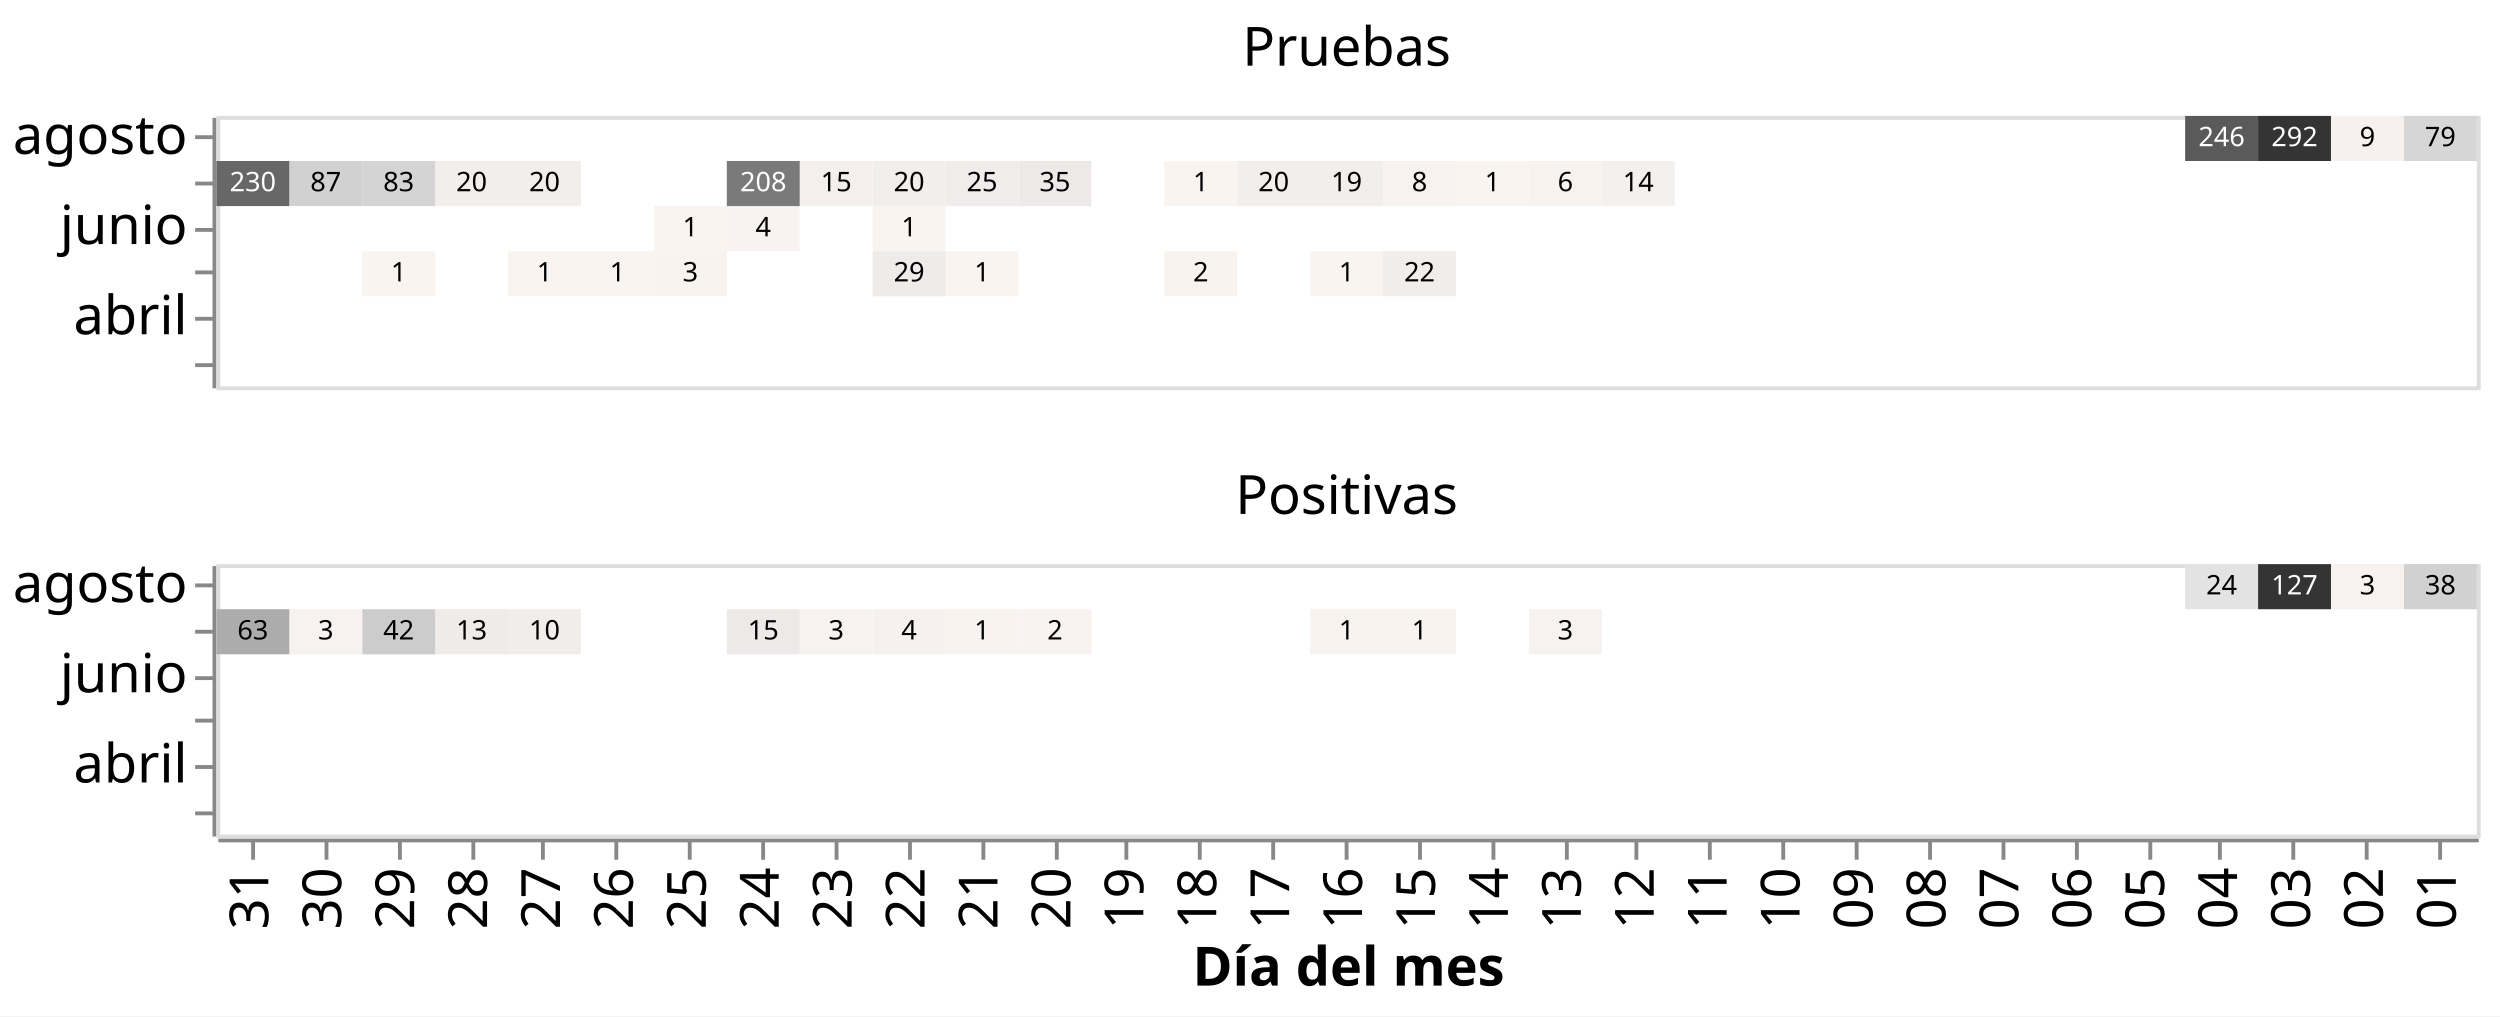
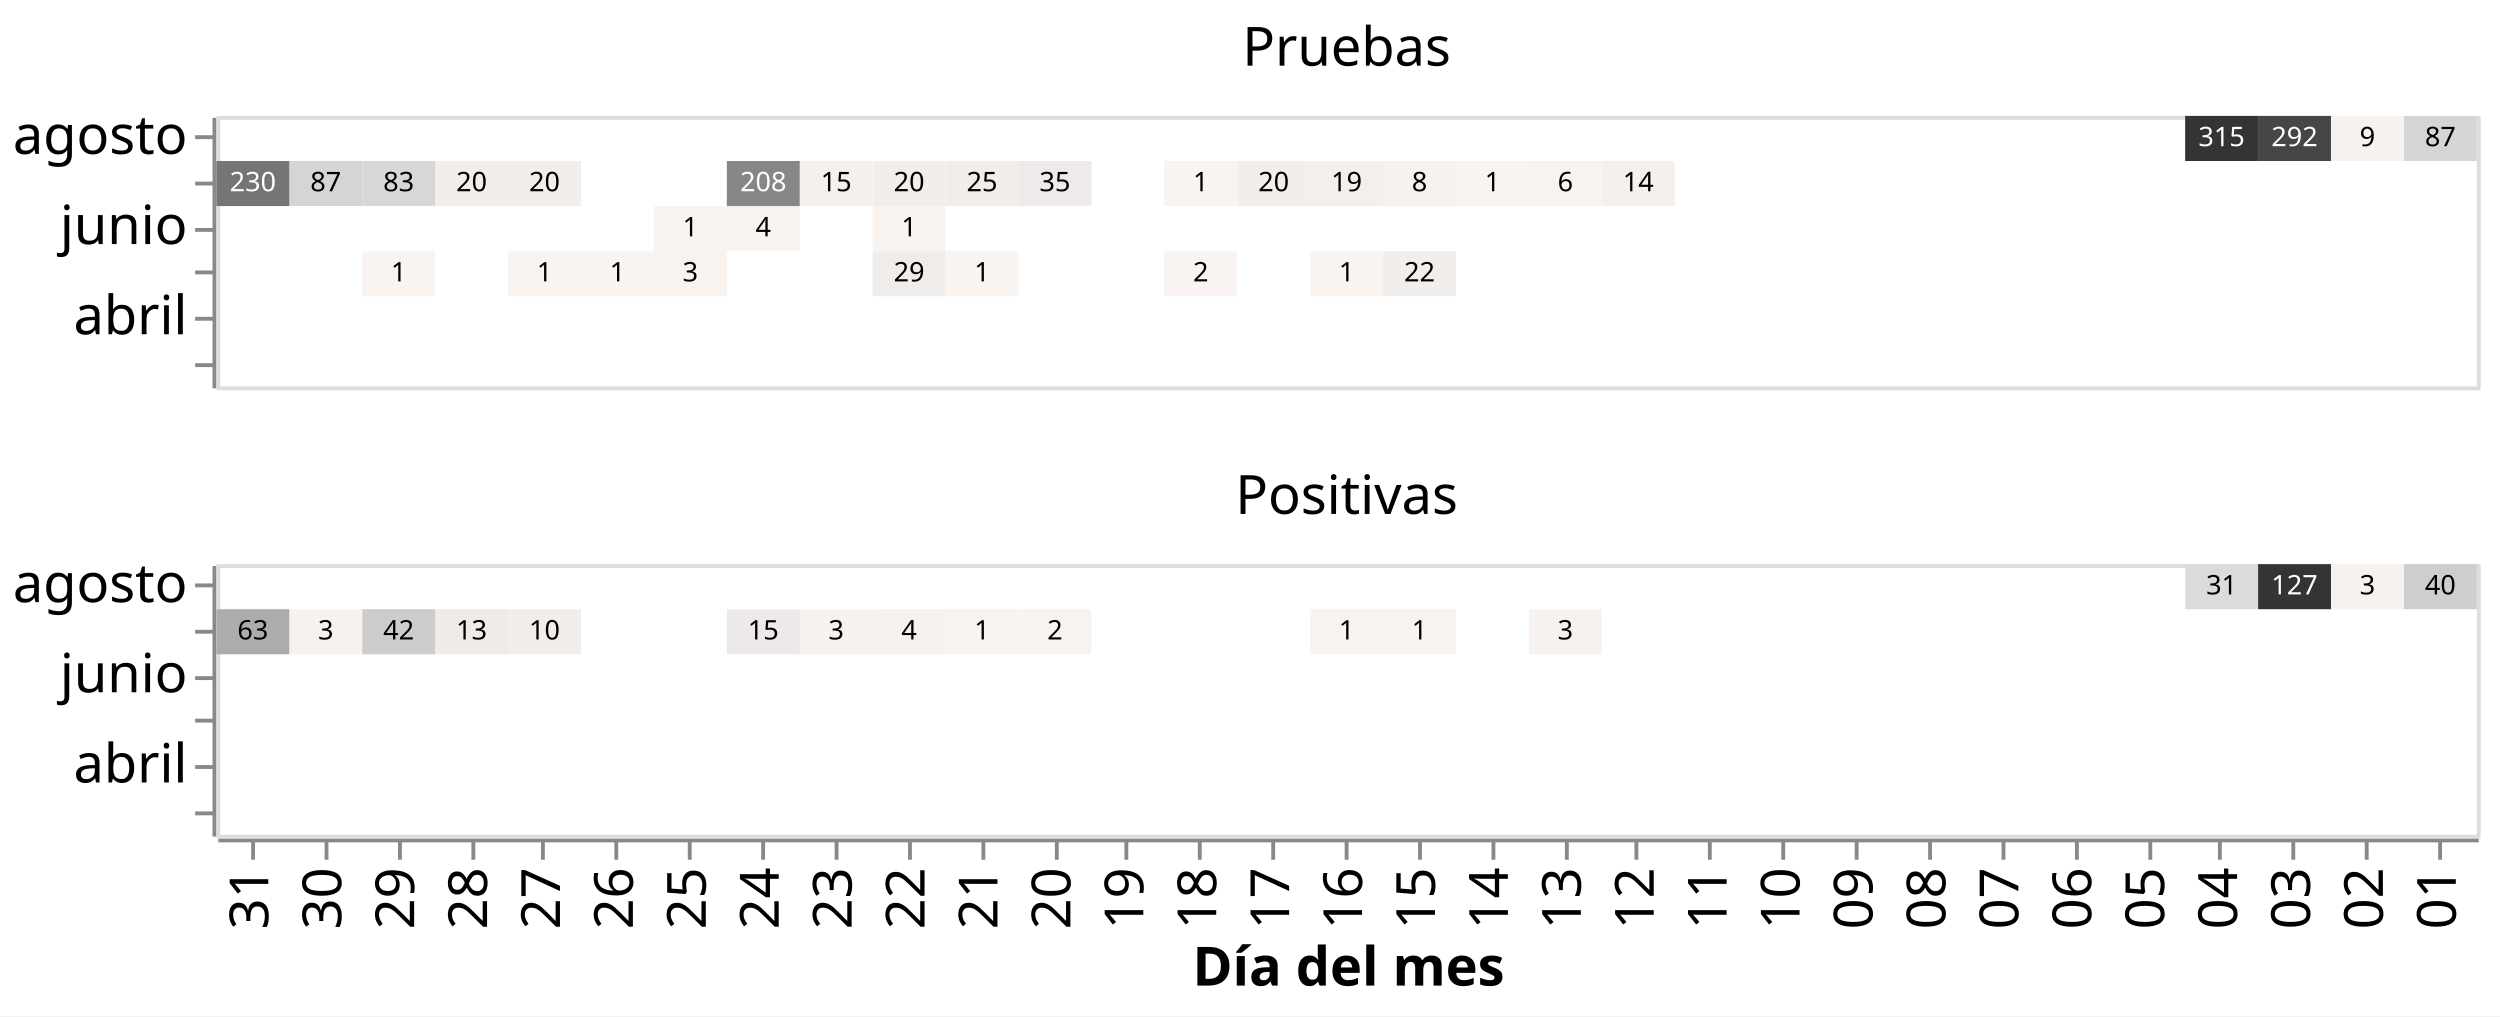
<svg xmlns="http://www.w3.org/2000/svg" class="marks" width="647" height="263" viewBox="0 0 647 263" version="1.1">
  <rect width="647" height="263" style="fill: white;" />
  <g transform="translate(56,30)">
    <g class="mark-group role-frame root">
      <g transform="translate(0,0)">
        <path class="background" d="M0,0h0v0h0Z" style="fill: none;" />
        <g>
          <g class="mark-group role-row-header row_header">
            <g transform="translate(-1,0)">
              <path class="background" d="M0,0h0v70h0Z" style="fill: none;" />
              <g>
                <g class="mark-group role-axis">
                  <g transform="translate(0.5,0.5)">
                    <path class="background" d="M0,0h0v0h0Z" style="pointer-events: none; fill: none;" />
                    <g>
                      <g class="mark-rule role-axis-tick" style="pointer-events: none;">
                        <line transform="translate(0,5)" x2="-5" y2="0" style="fill: none; stroke: #888; stroke-width: 1; opacity: 1;" />
                        <line transform="translate(0,17)" x2="-5" y2="0" style="fill: none; stroke: #888; stroke-width: 1; opacity: 1;" />
                        <line transform="translate(0,29)" x2="-5" y2="0" style="fill: none; stroke: #888; stroke-width: 1; opacity: 1;" />
                        <line transform="translate(0,40)" x2="-5" y2="0" style="fill: none; stroke: #888; stroke-width: 1; opacity: 1;" />
                        <line transform="translate(0,52)" x2="-5" y2="0" style="fill: none; stroke: #888; stroke-width: 1; opacity: 1;" />
                        <line transform="translate(0,64)" x2="-5" y2="0" style="fill: none; stroke: #888; stroke-width: 1; opacity: 1;" />
                      </g>
                      <g class="mark-text role-axis-label" style="pointer-events: none;">
                        <text text-anchor="end" transform="translate(-7,9.333333)" style="font-family: sans-serif; font-size: 14px; fill: #000; opacity: 1;">agosto</text>
                        <text text-anchor="end" transform="translate(-7,21)" style="font-family: sans-serif; font-size: 14px; fill: #000; opacity: 0;">julio</text>
                        <text text-anchor="end" transform="translate(-7,32.66667)" style="font-family: sans-serif; font-size: 14px; fill: #000; opacity: 1;">junio</text>
                        <text text-anchor="end" transform="translate(-7,44.33333)" style="font-family: sans-serif; font-size: 14px; fill: #000; opacity: 0;">mayo</text>
                        <text text-anchor="end" transform="translate(-7,56)" style="font-family: sans-serif; font-size: 14px; fill: #000; opacity: 1;">abril</text>
                        <text text-anchor="end" transform="translate(-7,67.66667)" style="font-family: sans-serif; font-size: 14px; fill: #000; opacity: 0;">marzo</text>
                      </g>
                      <g class="mark-rule role-axis-domain" style="pointer-events: none;">
                        <line transform="translate(0,0)" x2="0" y2="70" style="fill: none; stroke: #888; stroke-width: 1; opacity: 1;" />
                      </g>
                    </g>
                    <path class="foreground" d="" style="pointer-events: none; display: none; fill: none;" />
                  </g>
                </g>
              </g>
              <path class="foreground" d="" style="display: none; fill: none;" />
            </g>
            <g transform="translate(-1,116)">
              <path class="background" d="M0,0h0v70h0Z" style="fill: none;" />
              <g>
                <g class="mark-group role-axis">
                  <g transform="translate(0.5,0.5)">
                    <path class="background" d="M0,0h0v0h0Z" style="pointer-events: none; fill: none;" />
                    <g>
                      <g class="mark-rule role-axis-tick" style="pointer-events: none;">
                        <line transform="translate(0,5)" x2="-5" y2="0" style="fill: none; stroke: #888; stroke-width: 1; opacity: 1;" />
                        <line transform="translate(0,17)" x2="-5" y2="0" style="fill: none; stroke: #888; stroke-width: 1; opacity: 1;" />
                        <line transform="translate(0,29)" x2="-5" y2="0" style="fill: none; stroke: #888; stroke-width: 1; opacity: 1;" />
                        <line transform="translate(0,40)" x2="-5" y2="0" style="fill: none; stroke: #888; stroke-width: 1; opacity: 1;" />
                        <line transform="translate(0,52)" x2="-5" y2="0" style="fill: none; stroke: #888; stroke-width: 1; opacity: 1;" />
                        <line transform="translate(0,64)" x2="-5" y2="0" style="fill: none; stroke: #888; stroke-width: 1; opacity: 1;" />
                      </g>
                      <g class="mark-text role-axis-label" style="pointer-events: none;">
                        <text text-anchor="end" transform="translate(-7,9.333333)" style="font-family: sans-serif; font-size: 14px; fill: #000; opacity: 1;">agosto</text>
                        <text text-anchor="end" transform="translate(-7,21)" style="font-family: sans-serif; font-size: 14px; fill: #000; opacity: 0;">julio</text>
                        <text text-anchor="end" transform="translate(-7,32.66667)" style="font-family: sans-serif; font-size: 14px; fill: #000; opacity: 1;">junio</text>
                        <text text-anchor="end" transform="translate(-7,44.33333)" style="font-family: sans-serif; font-size: 14px; fill: #000; opacity: 0;">mayo</text>
                        <text text-anchor="end" transform="translate(-7,56)" style="font-family: sans-serif; font-size: 14px; fill: #000; opacity: 1;">abril</text>
                        <text text-anchor="end" transform="translate(-7,67.66667)" style="font-family: sans-serif; font-size: 14px; fill: #000; opacity: 0;">marzo</text>
                      </g>
                      <g class="mark-rule role-axis-domain" style="pointer-events: none;">
                        <line transform="translate(0,0)" x2="0" y2="70" style="fill: none; stroke: #888; stroke-width: 1; opacity: 1;" />
                      </g>
                    </g>
                    <path class="foreground" d="" style="pointer-events: none; display: none; fill: none;" />
                  </g>
                </g>
              </g>
              <path class="foreground" d="" style="display: none; fill: none;" />
            </g>
          </g>
          <g class="mark-group role-column-footer column_footer">
            <g transform="translate(0,187)">
              <path class="background" d="M0,0h585v0h-585Z" style="fill: none;" />
              <g>
                <g class="mark-group role-axis">
                  <g transform="translate(0.5,0.5)">
                    <path class="background" d="M0,0h0v0h0Z" style="pointer-events: none; fill: none;" />
                    <g>
                      <g class="mark-rule role-axis-tick" style="pointer-events: none;">
                        <line transform="translate(9,0)" x2="0" y2="5" style="fill: none; stroke: #888; stroke-width: 1; opacity: 1;" />
                        <line transform="translate(28,0)" x2="0" y2="5" style="fill: none; stroke: #888; stroke-width: 1; opacity: 1;" />
                        <line transform="translate(47,0)" x2="0" y2="5" style="fill: none; stroke: #888; stroke-width: 1; opacity: 1;" />
                        <line transform="translate(66,0)" x2="0" y2="5" style="fill: none; stroke: #888; stroke-width: 1; opacity: 1;" />
                        <line transform="translate(84,0)" x2="0" y2="5" style="fill: none; stroke: #888; stroke-width: 1; opacity: 1;" />
                        <line transform="translate(103,0)" x2="0" y2="5" style="fill: none; stroke: #888; stroke-width: 1; opacity: 1;" />
                        <line transform="translate(122,0)" x2="0" y2="5" style="fill: none; stroke: #888; stroke-width: 1; opacity: 1;" />
                        <line transform="translate(141,0)" x2="0" y2="5" style="fill: none; stroke: #888; stroke-width: 1; opacity: 1;" />
                        <line transform="translate(160,0)" x2="0" y2="5" style="fill: none; stroke: #888; stroke-width: 1; opacity: 1;" />
                        <line transform="translate(179,0)" x2="0" y2="5" style="fill: none; stroke: #888; stroke-width: 1; opacity: 1;" />
                        <line transform="translate(198,0)" x2="0" y2="5" style="fill: none; stroke: #888; stroke-width: 1; opacity: 1;" />
                        <line transform="translate(217,0)" x2="0" y2="5" style="fill: none; stroke: #888; stroke-width: 1; opacity: 1;" />
                        <line transform="translate(235,0)" x2="0" y2="5" style="fill: none; stroke: #888; stroke-width: 1; opacity: 1;" />
                        <line transform="translate(254,0)" x2="0" y2="5" style="fill: none; stroke: #888; stroke-width: 1; opacity: 1;" />
                        <line transform="translate(273,0)" x2="0" y2="5" style="fill: none; stroke: #888; stroke-width: 1; opacity: 1;" />
                        <line transform="translate(292,0)" x2="0" y2="5" style="fill: none; stroke: #888; stroke-width: 1; opacity: 1;" />
                        <line transform="translate(311,0)" x2="0" y2="5" style="fill: none; stroke: #888; stroke-width: 1; opacity: 1;" />
                        <line transform="translate(330,0)" x2="0" y2="5" style="fill: none; stroke: #888; stroke-width: 1; opacity: 1;" />
                        <line transform="translate(349,0)" x2="0" y2="5" style="fill: none; stroke: #888; stroke-width: 1; opacity: 1;" />
                        <line transform="translate(367,0)" x2="0" y2="5" style="fill: none; stroke: #888; stroke-width: 1; opacity: 1;" />
                        <line transform="translate(386,0)" x2="0" y2="5" style="fill: none; stroke: #888; stroke-width: 1; opacity: 1;" />
                        <line transform="translate(405,0)" x2="0" y2="5" style="fill: none; stroke: #888; stroke-width: 1; opacity: 1;" />
                        <line transform="translate(424,0)" x2="0" y2="5" style="fill: none; stroke: #888; stroke-width: 1; opacity: 1;" />
                        <line transform="translate(443,0)" x2="0" y2="5" style="fill: none; stroke: #888; stroke-width: 1; opacity: 1;" />
                        <line transform="translate(462,0)" x2="0" y2="5" style="fill: none; stroke: #888; stroke-width: 1; opacity: 1;" />
                        <line transform="translate(481,0)" x2="0" y2="5" style="fill: none; stroke: #888; stroke-width: 1; opacity: 1;" />
                        <line transform="translate(500,0)" x2="0" y2="5" style="fill: none; stroke: #888; stroke-width: 1; opacity: 1;" />
                        <line transform="translate(518,0)" x2="0" y2="5" style="fill: none; stroke: #888; stroke-width: 1; opacity: 1;" />
                        <line transform="translate(537,0)" x2="0" y2="5" style="fill: none; stroke: #888; stroke-width: 1; opacity: 1;" />
                        <line transform="translate(556,0)" x2="0" y2="5" style="fill: none; stroke: #888; stroke-width: 1; opacity: 1;" />
                        <line transform="translate(575,0)" x2="0" y2="5" style="fill: none; stroke: #888; stroke-width: 1; opacity: 1;" />
                      </g>
                      <g class="mark-text role-axis-label" style="pointer-events: none;">
                        <text text-anchor="end" transform="translate(8.935484,7) rotate(270) translate(0,4)" style="font-family: sans-serif; font-size: 14px; fill: #000; opacity: 1;">31</text>
                        <text text-anchor="end" transform="translate(27.80645,7) rotate(270) translate(0,4)" style="font-family: sans-serif; font-size: 14px; fill: #000; opacity: 1;">30</text>
                        <text text-anchor="end" transform="translate(46.67742,7) rotate(270) translate(0,4)" style="font-family: sans-serif; font-size: 14px; fill: #000; opacity: 1;">29</text>
                        <text text-anchor="end" transform="translate(65.54839,7) rotate(270) translate(0,4)" style="font-family: sans-serif; font-size: 14px; fill: #000; opacity: 1;">28</text>
                        <text text-anchor="end" transform="translate(84.41935,7) rotate(270) translate(0,4)" style="font-family: sans-serif; font-size: 14px; fill: #000; opacity: 1;">27</text>
                        <text text-anchor="end" transform="translate(103.2903,7) rotate(270) translate(0,4)" style="font-family: sans-serif; font-size: 14px; fill: #000; opacity: 1;">26</text>
                        <text text-anchor="end" transform="translate(122.1613,7) rotate(270) translate(0,4)" style="font-family: sans-serif; font-size: 14px; fill: #000; opacity: 1;">25</text>
                        <text text-anchor="end" transform="translate(141.0323,7) rotate(270) translate(0,4)" style="font-family: sans-serif; font-size: 14px; fill: #000; opacity: 1;">24</text>
                        <text text-anchor="end" transform="translate(159.9032,7) rotate(270) translate(0,4)" style="font-family: sans-serif; font-size: 14px; fill: #000; opacity: 1;">23</text>
                        <text text-anchor="end" transform="translate(178.7742,7) rotate(270) translate(0,4)" style="font-family: sans-serif; font-size: 14px; fill: #000; opacity: 1;">22</text>
                        <text text-anchor="end" transform="translate(197.6452,7) rotate(270) translate(0,4)" style="font-family: sans-serif; font-size: 14px; fill: #000; opacity: 1;">21</text>
                        <text text-anchor="end" transform="translate(216.5161,7) rotate(270) translate(0,4)" style="font-family: sans-serif; font-size: 14px; fill: #000; opacity: 1;">20</text>
                        <text text-anchor="end" transform="translate(235.3871,7) rotate(270) translate(0,4)" style="font-family: sans-serif; font-size: 14px; fill: #000; opacity: 1;">19</text>
                        <text text-anchor="end" transform="translate(254.2581,7) rotate(270) translate(0,4)" style="font-family: sans-serif; font-size: 14px; fill: #000; opacity: 1;">18</text>
                        <text text-anchor="end" transform="translate(273.129,7) rotate(270) translate(0,4)" style="font-family: sans-serif; font-size: 14px; fill: #000; opacity: 1;">17</text>
                        <text text-anchor="end" transform="translate(292,7) rotate(270) translate(0,4)" style="font-family: sans-serif; font-size: 14px; fill: #000; opacity: 1;">16</text>
                        <text text-anchor="end" transform="translate(310.871,7) rotate(270) translate(0,4)" style="font-family: sans-serif; font-size: 14px; fill: #000; opacity: 1;">15</text>
                        <text text-anchor="end" transform="translate(329.7419,7) rotate(270) translate(0,4)" style="font-family: sans-serif; font-size: 14px; fill: #000; opacity: 1;">14</text>
                        <text text-anchor="end" transform="translate(348.6129,7) rotate(270) translate(0,4)" style="font-family: sans-serif; font-size: 14px; fill: #000; opacity: 1;">13</text>
                        <text text-anchor="end" transform="translate(367.4839,7) rotate(270) translate(0,4)" style="font-family: sans-serif; font-size: 14px; fill: #000; opacity: 1;">12</text>
                        <text text-anchor="end" transform="translate(386.3548,7) rotate(270) translate(0,4)" style="font-family: sans-serif; font-size: 14px; fill: #000; opacity: 1;">11</text>
                        <text text-anchor="end" transform="translate(405.2258,7) rotate(270) translate(0,4)" style="font-family: sans-serif; font-size: 14px; fill: #000; opacity: 1;">10</text>
                        <text text-anchor="end" transform="translate(424.0968,7) rotate(270) translate(0,4)" style="font-family: sans-serif; font-size: 14px; fill: #000; opacity: 1;">09</text>
                        <text text-anchor="end" transform="translate(442.9677,7) rotate(270) translate(0,4)" style="font-family: sans-serif; font-size: 14px; fill: #000; opacity: 1;">08</text>
                        <text text-anchor="end" transform="translate(461.8387,7) rotate(270) translate(0,4)" style="font-family: sans-serif; font-size: 14px; fill: #000; opacity: 1;">07</text>
                        <text text-anchor="end" transform="translate(480.7097,7) rotate(270) translate(0,4)" style="font-family: sans-serif; font-size: 14px; fill: #000; opacity: 1;">06</text>
                        <text text-anchor="end" transform="translate(499.5806,7) rotate(270) translate(0,4)" style="font-family: sans-serif; font-size: 14px; fill: #000; opacity: 1;">05</text>
                        <text text-anchor="end" transform="translate(518.4516,7) rotate(270) translate(0,4)" style="font-family: sans-serif; font-size: 14px; fill: #000; opacity: 1;">04</text>
                        <text text-anchor="end" transform="translate(537.3226,7) rotate(270) translate(0,4)" style="font-family: sans-serif; font-size: 14px; fill: #000; opacity: 1;">03</text>
                        <text text-anchor="end" transform="translate(556.1935,7) rotate(270) translate(0,4)" style="font-family: sans-serif; font-size: 14px; fill: #000; opacity: 1;">02</text>
                        <text text-anchor="end" transform="translate(575.0645,7) rotate(270) translate(0,4)" style="font-family: sans-serif; font-size: 14px; fill: #000; opacity: 1;">01</text>
                      </g>
                      <g class="mark-rule role-axis-domain" style="pointer-events: none;">
                        <line transform="translate(0,0)" x2="585" y2="0" style="fill: none; stroke: #888; stroke-width: 1; opacity: 1;" />
                      </g>
                      <g class="mark-text role-axis-title" style="pointer-events: none;">
                        <text text-anchor="middle" transform="translate(292.5,37.57227)" style="font-family: sans-serif; font-size: 14px; font-weight: bold; fill: #000; opacity: 1;">Día del mes</text>
                      </g>
                    </g>
                    <path class="foreground" d="" style="pointer-events: none; display: none; fill: none;" />
                  </g>
                </g>
              </g>
              <path class="foreground" d="" style="display: none; fill: none;" />
            </g>
          </g>
          <g class="mark-group role-scope cell">
            <g transform="translate(0,0)">
              <path class="background" d="M0.5,0.5h585v70h-585Z" style="fill: none; stroke: #ddd;" />
              <g>
                <g class="mark-rect role-mark child_layer_0_marks">
-                   <path d="M301.935,35h18.871v11.667h-18.871Z" style="fill: rgb(241, 237, 235);" />
+                   <path d="M301.935,35h18.871v11.667h-18.871Z" style="fill: rgb(242, 238, 236);" />
                  <path d="M283.065,35h18.871v11.667h-18.871Z" style="fill: rgb(250, 244, 241);" />
-                   <path d="M245.323,35h18.871v11.667h-18.871Z" style="fill: rgb(249, 243, 240);" />
+                   <path d="M245.323,35h18.871v11.667h-18.871Z" style="fill: rgb(249, 243, 241);" />
                  <path d="M188.71,35h18.871v11.667h-18.871Z" style="fill: rgb(250, 244, 241);" />
-                   <path d="M169.839,35h18.871v11.667h-18.871Z" style="fill: rgb(238, 235, 234);" />
+                   <path d="M169.839,35h18.871v11.667h-18.871Z" style="fill: rgb(239, 236, 234);" />
                  <path d="M113.226,35h18.871v11.667h-18.871Z" style="fill: rgb(249, 243, 240);" />
                  <path d="M94.355,35h18.871v11.667h-18.871Z" style="fill: rgb(250, 244, 241);" />
                  <path d="M75.484,35h18.871v11.667h-18.871Z" style="fill: rgb(250, 244, 241);" />
                  <path d="M37.742,35h18.871v11.667h-18.871Z" style="fill: rgb(250, 244, 241);" />
                  <path d="M169.839,23.333h18.871v11.667h-18.871Z" style="fill: rgb(250, 244, 241);" />
                  <path d="M132.097,23.333h18.871v11.667h-18.871Z" style="fill: rgb(248, 243, 240);" />
                  <path d="M113.226,23.333h18.871v11.667h-18.871Z" style="fill: rgb(250, 244, 241);" />
-                   <path d="M358.548,11.667h18.871v11.667h-18.871Z" style="fill: rgb(244, 240, 237);" />
-                   <path d="M339.677,11.667h18.871v11.667h-18.871Z" style="fill: rgb(248, 242, 239);" />
+                   <path d="M358.548,11.667h18.871v11.667h-18.871Z" style="fill: rgb(245, 240, 238);" />
+                   <path d="M339.677,11.667h18.871v11.667h-18.871Z" style="fill: rgb(248, 242, 240);" />
                  <path d="M320.806,11.667h18.871v11.667h-18.871Z" style="fill: rgb(250, 244, 241);" />
                  <path d="M301.935,11.667h18.871v11.667h-18.871Z" style="fill: rgb(247, 242, 239);" />
-                   <path d="M283.065,11.667h18.871v11.667h-18.871Z" style="fill: rgb(242, 238, 236);" />
+                   <path d="M283.065,11.667h18.871v11.667h-18.871Z" style="fill: rgb(243, 239, 236);" />
                  <path d="M264.194,11.667h18.871v11.667h-18.871Z" style="fill: rgb(242, 238, 236);" />
                  <path d="M245.323,11.667h18.871v11.667h-18.871Z" style="fill: rgb(250, 244, 241);" />
-                   <path d="M207.581,11.667h18.871v11.667h-18.871Z" style="fill: rgb(236, 233, 232);" />
-                   <path d="M188.71,11.667h18.871v11.667h-18.871Z" style="fill: rgb(240, 236, 235);" />
+                   <path d="M207.581,11.667h18.871v11.667h-18.871Z" style="fill: rgb(237, 234, 233);" />
+                   <path d="M188.71,11.667h18.871v11.667h-18.871Z" style="fill: rgb(240, 237, 235);" />
                  <path d="M169.839,11.667h18.871v11.667h-18.871Z" style="fill: rgb(242, 238, 236);" />
-                   <path d="M150.968,11.667h18.871v11.667h-18.871Z" style="fill: rgb(244, 239, 237);" />
-                   <path d="M132.097,11.667h18.871v11.667h-18.871Z" style="fill: rgb(122, 122, 122);" />
+                   <path d="M150.968,11.667h18.871v11.667h-18.871Z" style="fill: rgb(244, 240, 237);" />
+                   <path d="M132.097,11.667h18.871v11.667h-18.871Z" style="fill: rgb(135, 135, 135);" />
                  <path d="M75.484,11.667h18.871v11.667h-18.871Z" style="fill: rgb(242, 238, 236);" />
                  <path d="M56.613,11.667h18.871v11.667h-18.871Z" style="fill: rgb(242, 238, 236);" />
-                   <path d="M37.742,11.667h18.871v11.667h-18.871Z" style="fill: rgb(212, 212, 212);" />
-                   <path d="M18.871,11.667h18.871v11.667h-18.871Z" style="fill: rgb(209, 209, 209);" />
-                   <path d="M0,11.667h18.871v11.667h-18.871Z" style="fill: rgb(103, 103, 103);" />
-                   <path d="M566.129,0h18.871v11.667h-18.871Z" style="fill: rgb(214, 214, 214);" />
-                   <path d="M547.258,0h18.871v11.667h-18.871Z" style="fill: rgb(246, 241, 239);" />
-                   <path d="M528.387,0h18.871v11.667h-18.871Z" style="fill: rgb(52, 52, 52);" />
-                   <path d="M509.516,0h18.871v11.667h-18.871Z" style="fill: rgb(90, 90, 90);" />
+                   <path d="M37.742,11.667h18.871v11.667h-18.871Z" style="fill: rgb(215, 215, 215);" />
+                   <path d="M18.871,11.667h18.871v11.667h-18.871Z" style="fill: rgb(213, 213, 213);" />
+                   <path d="M0,11.667h18.871v11.667h-18.871Z" style="fill: rgb(117, 117, 117);" />
+                   <path d="M566.129,0h18.871v11.667h-18.871Z" style="fill: rgb(213, 213, 213);" />
+                   <path d="M547.258,0h18.871v11.667h-18.871Z" style="fill: rgb(247, 241, 239);" />
+                   <path d="M528.387,0h18.871v11.667h-18.871Z" style="fill: rgb(70, 70, 70);" />
+                   <path d="M509.516,0h18.871v11.667h-18.871Z" style="fill: rgb(52, 52, 52);" />
                </g>
                <g class="mark-text role-mark child_layer_1_marks">
                  <text text-anchor="middle" transform="translate(311.371,42.83333)" style="font-family: sans-serif; font-size: 7px; fill: black;">22</text>
                  <text text-anchor="middle" transform="translate(292.5,42.83333)" style="font-family: sans-serif; font-size: 7px; fill: black;">1</text>
                  <text text-anchor="middle" transform="translate(254.7581,42.83333)" style="font-family: sans-serif; font-size: 7px; fill: black;">2</text>
                  <text text-anchor="middle" transform="translate(198.1452,42.83333)" style="font-family: sans-serif; font-size: 7px; fill: black;">1</text>
                  <text text-anchor="middle" transform="translate(179.2742,42.83333)" style="font-family: sans-serif; font-size: 7px; fill: black;">29</text>
                  <text text-anchor="middle" transform="translate(122.6613,42.83333)" style="font-family: sans-serif; font-size: 7px; fill: black;">3</text>
                  <text text-anchor="middle" transform="translate(103.7903,42.83333)" style="font-family: sans-serif; font-size: 7px; fill: black;">1</text>
                  <text text-anchor="middle" transform="translate(84.91935,42.83333)" style="font-family: sans-serif; font-size: 7px; fill: black;">1</text>
                  <text text-anchor="middle" transform="translate(47.17742,42.83333)" style="font-family: sans-serif; font-size: 7px; fill: black;">1</text>
                  <text text-anchor="middle" transform="translate(179.2742,31.16667)" style="font-family: sans-serif; font-size: 7px; fill: black;">1</text>
                  <text text-anchor="middle" transform="translate(141.5323,31.16667)" style="font-family: sans-serif; font-size: 7px; fill: black;">4</text>
                  <text text-anchor="middle" transform="translate(122.6613,31.16667)" style="font-family: sans-serif; font-size: 7px; fill: black;">1</text>
                  <text text-anchor="middle" transform="translate(367.9839,19.5)" style="font-family: sans-serif; font-size: 7px; fill: black;">14</text>
                  <text text-anchor="middle" transform="translate(349.1129,19.5)" style="font-family: sans-serif; font-size: 7px; fill: black;">6</text>
                  <text text-anchor="middle" transform="translate(330.2419,19.5)" style="font-family: sans-serif; font-size: 7px; fill: black;">1</text>
                  <text text-anchor="middle" transform="translate(311.371,19.5)" style="font-family: sans-serif; font-size: 7px; fill: black;">8</text>
                  <text text-anchor="middle" transform="translate(292.5,19.5)" style="font-family: sans-serif; font-size: 7px; fill: black;">19</text>
                  <text text-anchor="middle" transform="translate(273.629,19.5)" style="font-family: sans-serif; font-size: 7px; fill: black;">20</text>
                  <text text-anchor="middle" transform="translate(254.7581,19.5)" style="font-family: sans-serif; font-size: 7px; fill: black;">1</text>
                  <text text-anchor="middle" transform="translate(217.0161,19.5)" style="font-family: sans-serif; font-size: 7px; fill: black;">35</text>
                  <text text-anchor="middle" transform="translate(198.1452,19.5)" style="font-family: sans-serif; font-size: 7px; fill: black;">25</text>
                  <text text-anchor="middle" transform="translate(179.2742,19.5)" style="font-family: sans-serif; font-size: 7px; fill: black;">20</text>
                  <text text-anchor="middle" transform="translate(160.4032,19.5)" style="font-family: sans-serif; font-size: 7px; fill: black;">15</text>
                  <text text-anchor="middle" transform="translate(141.5323,19.5)" style="font-family: sans-serif; font-size: 7px; fill: white;">208</text>
                  <text text-anchor="middle" transform="translate(84.91935,19.5)" style="font-family: sans-serif; font-size: 7px; fill: black;">20</text>
                  <text text-anchor="middle" transform="translate(66.04839,19.5)" style="font-family: sans-serif; font-size: 7px; fill: black;">20</text>
                  <text text-anchor="middle" transform="translate(47.17742,19.5)" style="font-family: sans-serif; font-size: 7px; fill: black;">83</text>
                  <text text-anchor="middle" transform="translate(28.30645,19.5)" style="font-family: sans-serif; font-size: 7px; fill: black;">87</text>
                  <text text-anchor="middle" transform="translate(9.435484,19.5)" style="font-family: sans-serif; font-size: 7px; fill: white;">230</text>
-                   <text text-anchor="middle" transform="translate(575.5645,7.833333)" style="font-family: sans-serif; font-size: 7px; fill: black;">79</text>
+                   <text text-anchor="middle" transform="translate(575.5645,7.833333)" style="font-family: sans-serif; font-size: 7px; fill: black;">87</text>
                  <text text-anchor="middle" transform="translate(556.6935,7.833333)" style="font-family: sans-serif; font-size: 7px; fill: black;">9</text>
                  <text text-anchor="middle" transform="translate(537.8226,7.833333)" style="font-family: sans-serif; font-size: 7px; fill: white;">292</text>
-                   <text text-anchor="middle" transform="translate(518.9516,7.833333)" style="font-family: sans-serif; font-size: 7px; fill: white;">246</text>
+                   <text text-anchor="middle" transform="translate(518.9516,7.833333)" style="font-family: sans-serif; font-size: 7px; fill: white;">315</text>
                </g>
                <g class="mark-group role-title">
                  <g transform="translate(292.5,-24)">
                    <path class="background" d="M0,0h0v0h0Z" style="pointer-events: none; fill: none;" />
                    <g>
                      <g class="mark-text role-title-text" style="pointer-events: none;">
                        <text text-anchor="middle" transform="translate(0,11)" style="font-family: sans-serif; font-size: 14px; fill: #000; opacity: 1;">Pruebas</text>
                      </g>
                    </g>
                    <path class="foreground" d="" style="pointer-events: none; display: none; fill: none;" />
                  </g>
                </g>
              </g>
              <path class="foreground" d="" style="display: none; fill: none;" />
            </g>
            <g transform="translate(0,116)">
              <path class="background" d="M0.5,0.5h585v70h-585Z" style="fill: none; stroke: #ddd;" />
              <g>
                <g class="mark-rect role-mark child_layer_0_marks">
                  <path d="M339.677,11.667h18.871v11.667h-18.871Z" style="fill: rgb(247, 242, 239);" />
                  <path d="M301.935,11.667h18.871v11.667h-18.871Z" style="fill: rgb(249, 243, 240);" />
                  <path d="M283.065,11.667h18.871v11.667h-18.871Z" style="fill: rgb(249, 243, 240);" />
                  <path d="M207.581,11.667h18.871v11.667h-18.871Z" style="fill: rgb(248, 243, 240);" />
                  <path d="M188.71,11.667h18.871v11.667h-18.871Z" style="fill: rgb(249, 243, 240);" />
                  <path d="M169.839,11.667h18.871v11.667h-18.871Z" style="fill: rgb(246, 241, 239);" />
                  <path d="M150.968,11.667h18.871v11.667h-18.871Z" style="fill: rgb(247, 242, 239);" />
                  <path d="M132.097,11.667h18.871v11.667h-18.871Z" style="fill: rgb(236, 233, 232);" />
                  <path d="M75.484,11.667h18.871v11.667h-18.871Z" style="fill: rgb(241, 237, 235);" />
                  <path d="M56.613,11.667h18.871v11.667h-18.871Z" style="fill: rgb(238, 235, 233);" />
                  <path d="M37.742,11.667h18.871v11.667h-18.871Z" style="fill: rgb(204, 204, 204);" />
                  <path d="M18.871,11.667h18.871v11.667h-18.871Z" style="fill: rgb(247, 242, 239);" />
                  <path d="M0,11.667h18.871v11.667h-18.871Z" style="fill: rgb(172, 172, 172);" />
-                   <path d="M566.129,0h18.871v11.667h-18.871Z" style="fill: rgb(209, 209, 209);" />
+                   <path d="M566.129,0h18.871v11.667h-18.871Z" style="fill: rgb(206, 206, 206);" />
                  <path d="M547.258,0h18.871v11.667h-18.871Z" style="fill: rgb(247, 242, 239);" />
                  <path d="M528.387,0h18.871v11.667h-18.871Z" style="fill: rgb(52, 52, 52);" />
-                   <path d="M509.516,0h18.871v11.667h-18.871Z" style="fill: rgb(227, 227, 227);" />
+                   <path d="M509.516,0h18.871v11.667h-18.871Z" style="fill: rgb(219, 219, 219);" />
                </g>
                <g class="mark-text role-mark child_layer_1_marks">
                  <text text-anchor="middle" transform="translate(349.1129,19.5)" style="font-family: sans-serif; font-size: 7px; fill: black;">3</text>
                  <text text-anchor="middle" transform="translate(311.371,19.5)" style="font-family: sans-serif; font-size: 7px; fill: black;">1</text>
                  <text text-anchor="middle" transform="translate(292.5,19.5)" style="font-family: sans-serif; font-size: 7px; fill: black;">1</text>
                  <text text-anchor="middle" transform="translate(217.0161,19.5)" style="font-family: sans-serif; font-size: 7px; fill: black;">2</text>
                  <text text-anchor="middle" transform="translate(198.1452,19.5)" style="font-family: sans-serif; font-size: 7px; fill: black;">1</text>
                  <text text-anchor="middle" transform="translate(179.2742,19.5)" style="font-family: sans-serif; font-size: 7px; fill: black;">4</text>
                  <text text-anchor="middle" transform="translate(160.4032,19.5)" style="font-family: sans-serif; font-size: 7px; fill: black;">3</text>
                  <text text-anchor="middle" transform="translate(141.5323,19.5)" style="font-family: sans-serif; font-size: 7px; fill: black;">15</text>
                  <text text-anchor="middle" transform="translate(84.91935,19.5)" style="font-family: sans-serif; font-size: 7px; fill: black;">10</text>
                  <text text-anchor="middle" transform="translate(66.04839,19.5)" style="font-family: sans-serif; font-size: 7px; fill: black;">13</text>
                  <text text-anchor="middle" transform="translate(47.17742,19.5)" style="font-family: sans-serif; font-size: 7px; fill: black;">42</text>
                  <text text-anchor="middle" transform="translate(28.30645,19.5)" style="font-family: sans-serif; font-size: 7px; fill: black;">3</text>
                  <text text-anchor="middle" transform="translate(9.435484,19.5)" style="font-family: sans-serif; font-size: 7px; fill: black;">63</text>
-                   <text text-anchor="middle" transform="translate(575.5645,7.833333)" style="font-family: sans-serif; font-size: 7px; fill: black;">38</text>
+                   <text text-anchor="middle" transform="translate(575.5645,7.833333)" style="font-family: sans-serif; font-size: 7px; fill: black;">40</text>
                  <text text-anchor="middle" transform="translate(556.6935,7.833333)" style="font-family: sans-serif; font-size: 7px; fill: black;">3</text>
                  <text text-anchor="middle" transform="translate(537.8226,7.833333)" style="font-family: sans-serif; font-size: 7px; fill: white;">127</text>
-                   <text text-anchor="middle" transform="translate(518.9516,7.833333)" style="font-family: sans-serif; font-size: 7px; fill: black;">24</text>
+                   <text text-anchor="middle" transform="translate(518.9516,7.833333)" style="font-family: sans-serif; font-size: 7px; fill: black;">31</text>
                </g>
                <g class="mark-group role-title">
                  <g transform="translate(292.5,-24)">
                    <path class="background" d="M0,0h0v0h0Z" style="pointer-events: none; fill: none;" />
                    <g>
                      <g class="mark-text role-title-text" style="pointer-events: none;">
                        <text text-anchor="middle" transform="translate(0,11)" style="font-family: sans-serif; font-size: 14px; fill: #000; opacity: 1;">Positivas</text>
                      </g>
                    </g>
                    <path class="foreground" d="" style="pointer-events: none; display: none; fill: none;" />
                  </g>
                </g>
              </g>
              <path class="foreground" d="" style="display: none; fill: none;" />
            </g>
          </g>
        </g>
        <path class="foreground" d="" style="display: none; fill: none;" />
      </g>
    </g>
  </g>
</svg>
